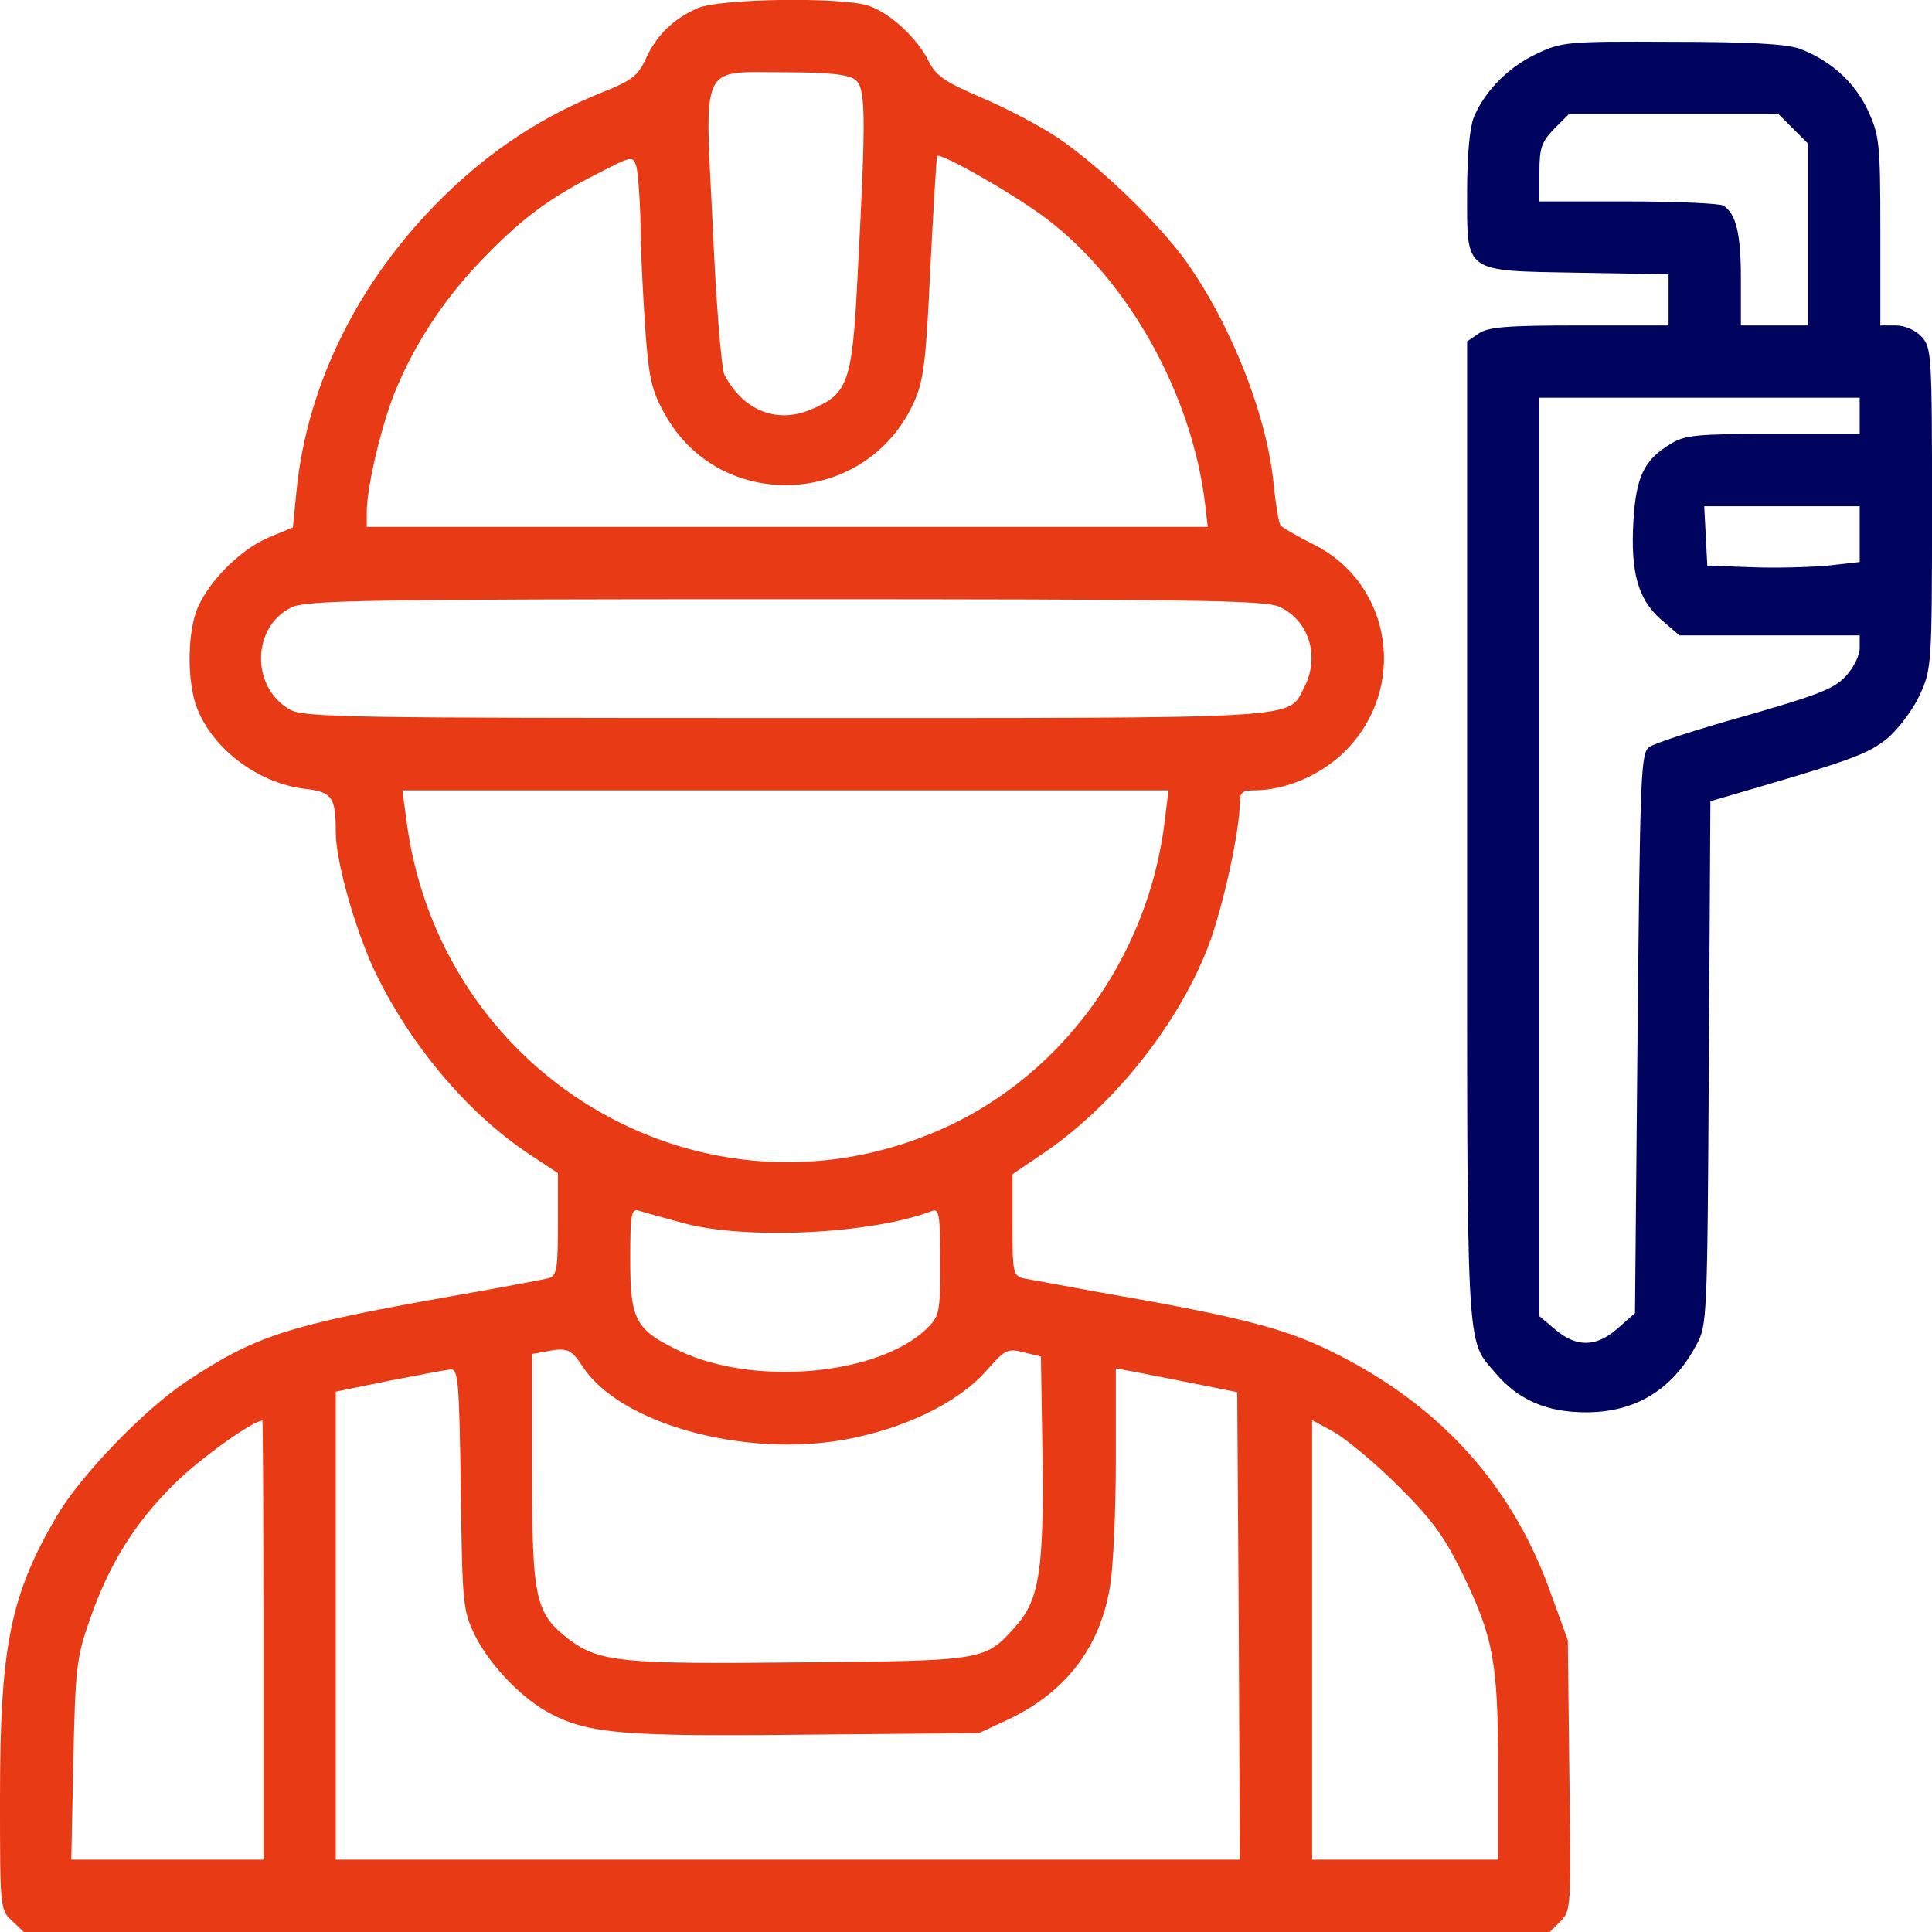
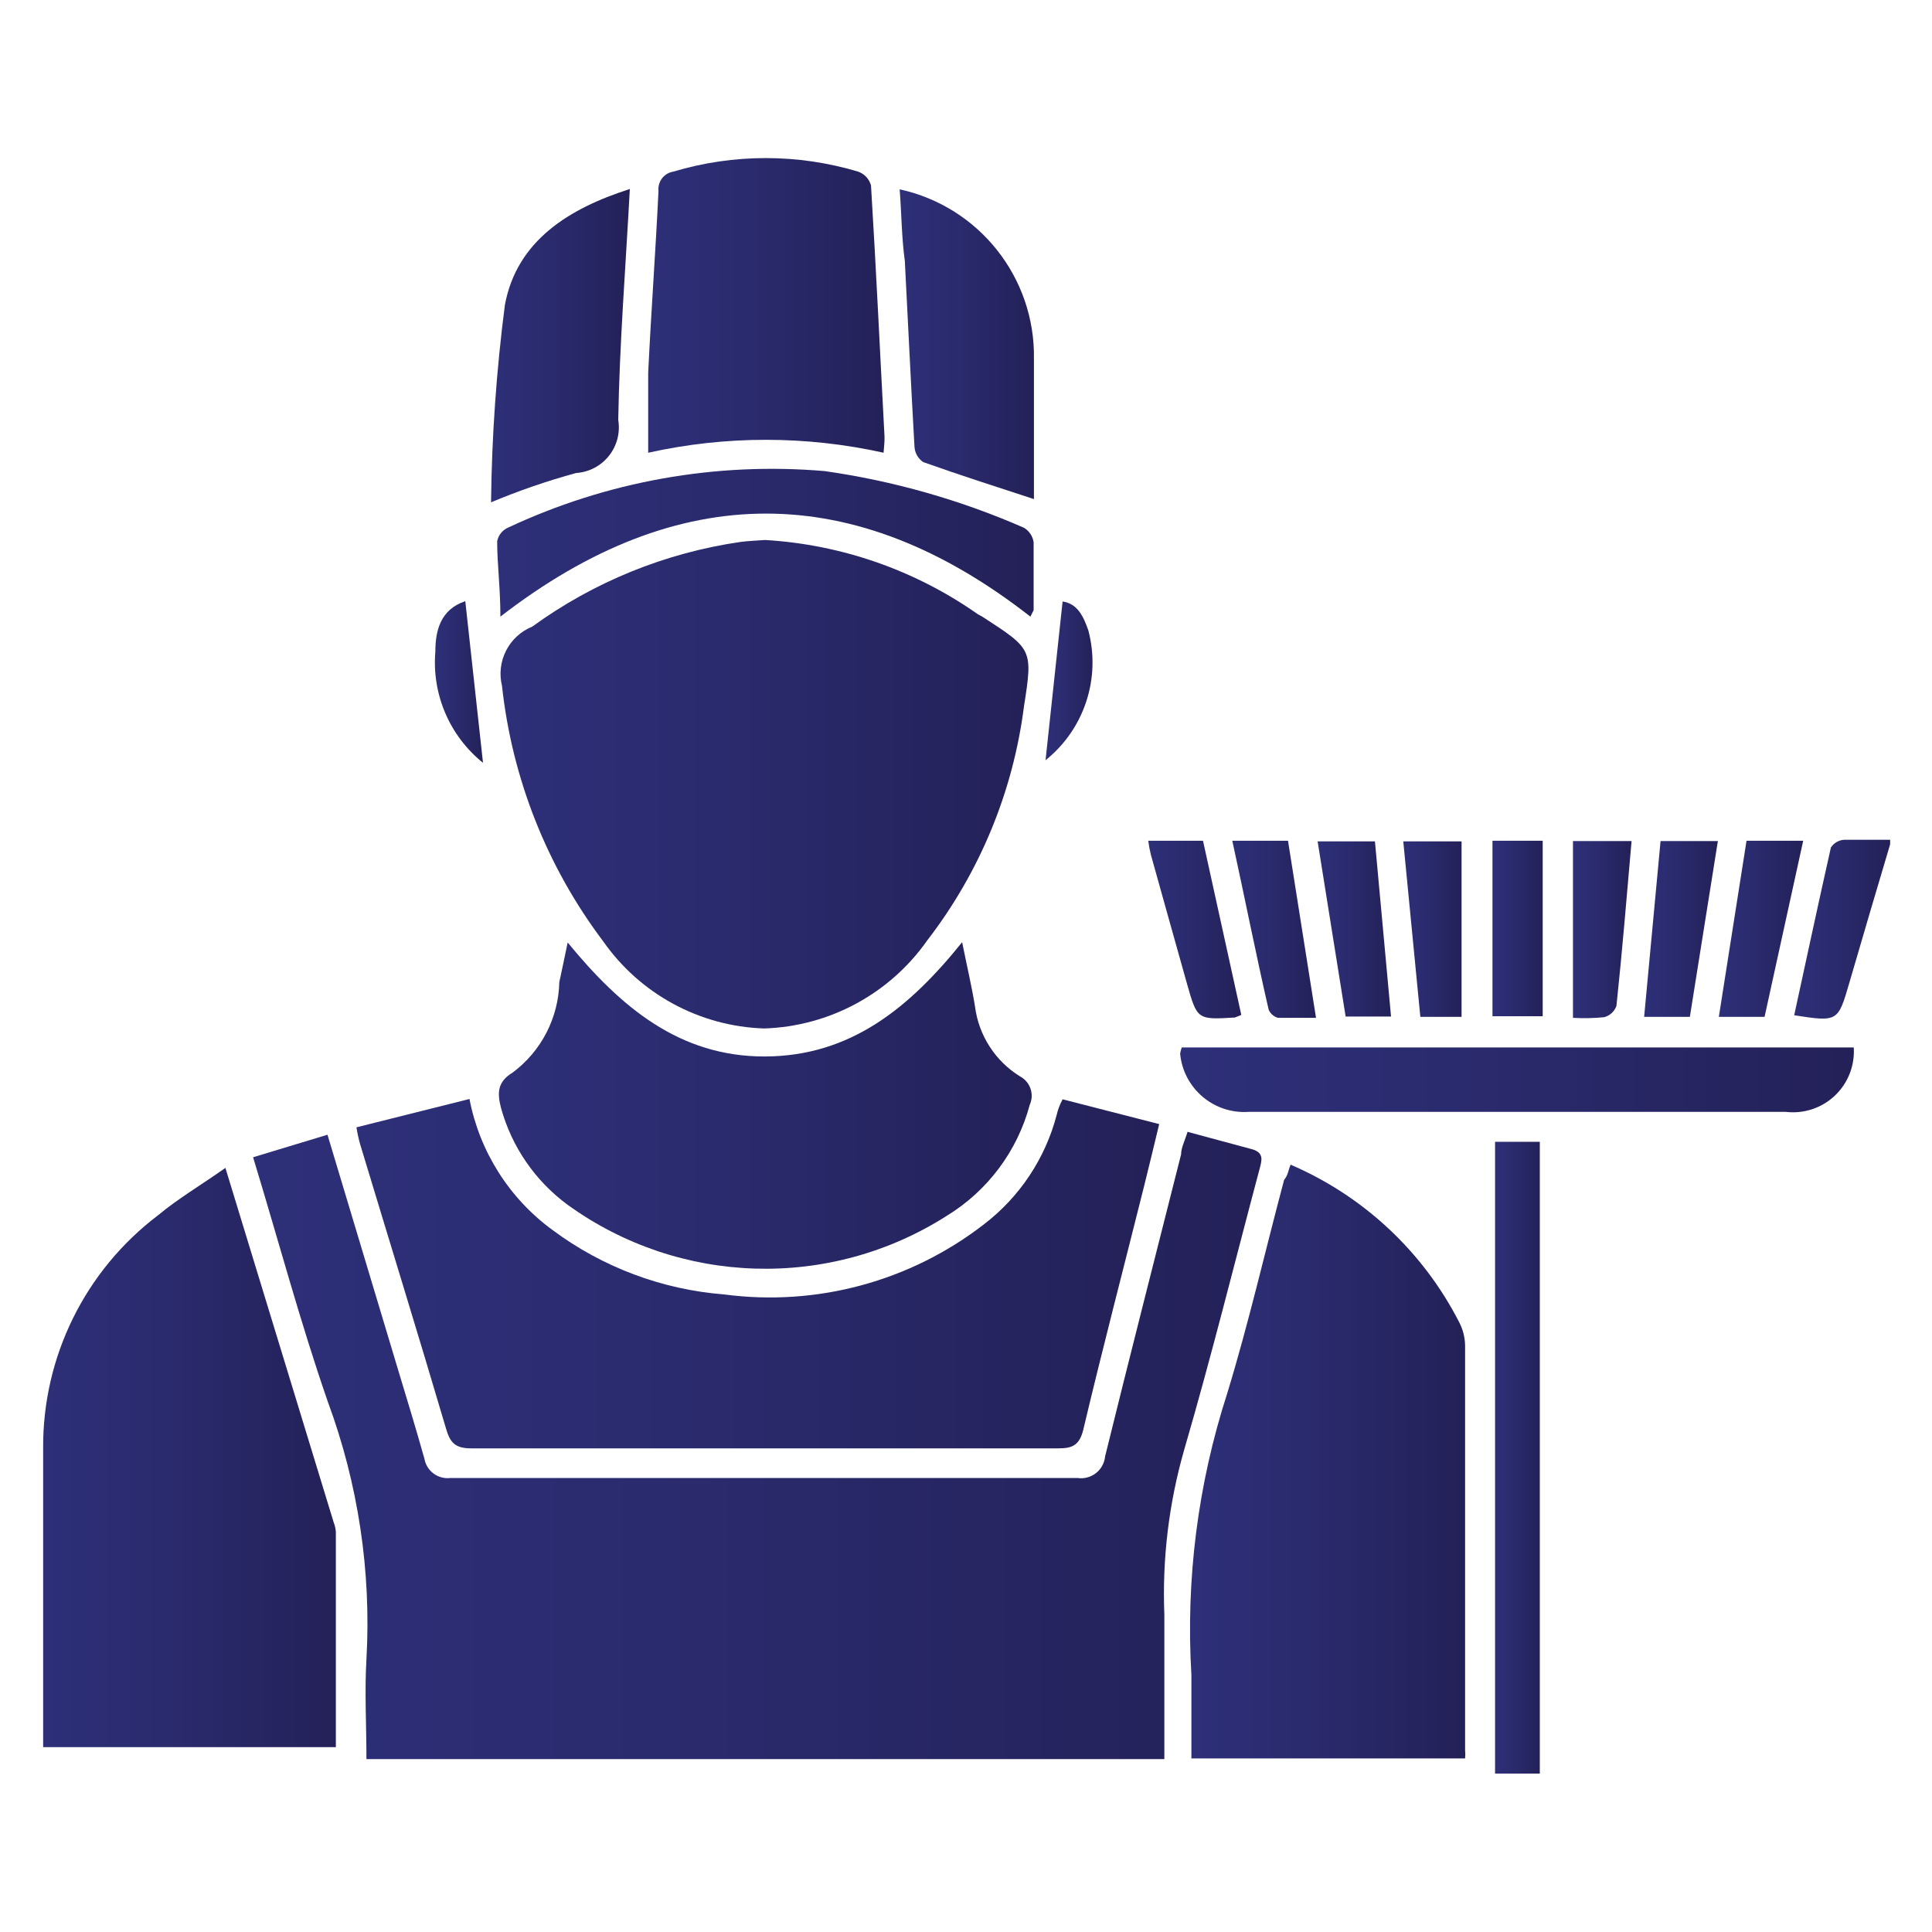
- <svg xmlns="http://www.w3.org/2000/svg" width="60" height="60" viewBox="0 0 60 60" fill="none">
-   <path d="M21.658 0.256C20.904 0.593 20.391 1.09 20.054 1.828C19.813 2.358 19.62 2.502 18.658 2.887C16.829 3.625 15.257 4.652 13.781 6.096C11.166 8.663 9.546 11.887 9.209 15.24L9.096 16.379L8.326 16.7C7.396 17.101 6.385 18.16 6.08 19.026C5.824 19.828 5.824 21.08 6.08 21.882C6.529 23.198 7.973 24.32 9.465 24.497C10.316 24.593 10.428 24.754 10.428 25.845C10.428 26.743 11.021 28.829 11.615 30.112C12.722 32.438 14.503 34.556 16.428 35.839L17.326 36.433V38.021C17.326 39.385 17.294 39.609 17.054 39.69C16.893 39.738 15.498 39.995 13.957 40.267C8.888 41.166 7.925 41.486 5.775 42.914C4.476 43.781 2.519 45.802 1.781 47.053C0.321 49.524 0 51.128 0 55.813C0 59.246 0 59.31 0.369 59.647L0.738 60H24.433H48.129L48.466 59.663C48.786 59.342 48.803 59.214 48.738 55.139L48.69 50.936L48.177 49.524C46.974 46.107 44.696 43.604 41.31 41.952C39.835 41.23 38.423 40.877 34.091 40.123C33.032 39.93 32.006 39.738 31.813 39.706C31.46 39.626 31.444 39.545 31.444 38.037V36.465L32.294 35.888C34.508 34.428 36.562 31.877 37.524 29.39C37.974 28.203 38.503 25.812 38.503 24.93C38.503 24.609 38.583 24.545 38.952 24.545C39.931 24.545 41.038 24.064 41.776 23.326C43.733 21.369 43.236 18.128 40.797 16.909C40.284 16.652 39.819 16.379 39.77 16.315C39.706 16.235 39.626 15.689 39.562 15.112C39.369 12.946 38.246 10.107 36.835 8.117C35.968 6.914 34.091 5.101 32.808 4.251C32.278 3.898 31.236 3.352 30.482 3.032C29.359 2.55 29.07 2.358 28.845 1.909C28.492 1.187 27.642 0.401 26.968 0.176C26.134 -0.097 22.348 -0.049 21.658 0.256ZM26.551 2.47C26.888 2.711 26.904 3.465 26.631 8.614C26.471 11.823 26.343 12.224 25.252 12.689C24.161 13.187 23.086 12.77 22.492 11.631C22.412 11.454 22.235 9.417 22.139 7.09C21.883 1.86 21.706 2.245 24.385 2.245C25.701 2.245 26.343 2.31 26.551 2.47ZM19.893 6.978C19.893 7.764 19.973 9.224 20.038 10.203C20.15 11.727 20.23 12.112 20.631 12.834C22.348 15.978 26.936 15.754 28.396 12.465C28.685 11.823 28.765 11.181 28.893 8.31C28.99 6.433 29.086 4.876 29.102 4.844C29.214 4.732 31.492 6.032 32.471 6.77C35.054 8.711 37.027 12.272 37.428 15.673L37.508 16.363H24.449H11.39V15.898C11.39 15.128 11.84 13.235 12.257 12.192C12.85 10.732 13.733 9.369 14.888 8.149C16.123 6.85 17.006 6.176 18.53 5.406C19.653 4.828 19.653 4.828 19.765 5.181C19.813 5.374 19.877 6.176 19.893 6.978ZM39.706 18.834C40.637 19.235 41.006 20.374 40.508 21.337C39.979 22.347 40.781 22.299 24.385 22.299C10.717 22.299 9.401 22.283 8.984 22.026C7.781 21.32 7.829 19.459 9.048 18.866C9.481 18.641 11.374 18.609 24.353 18.609C36.786 18.609 39.241 18.641 39.706 18.834ZM36.177 25.46C35.663 29.823 32.84 33.625 28.893 35.214C21.61 38.182 13.572 33.321 12.61 25.379L12.497 24.545H24.401H36.289L36.177 25.46ZM21.177 37.973C23.134 38.519 27.081 38.326 28.957 37.604C29.166 37.524 29.198 37.748 29.198 39.176C29.198 40.797 29.182 40.861 28.765 41.278C27.241 42.722 23.375 43.059 21.064 41.936C19.733 41.294 19.572 40.989 19.572 39.112C19.572 37.668 19.605 37.524 19.861 37.604C20.006 37.652 20.599 37.813 21.177 37.973ZM18.08 42.417C19.219 44.198 23.038 45.273 26.23 44.711C28.075 44.374 29.744 43.572 30.626 42.577C31.22 41.904 31.284 41.871 31.797 42L32.327 42.128L32.375 45.16C32.423 48.706 32.278 49.668 31.573 50.471C30.594 51.578 30.642 51.578 24.866 51.626C19.284 51.69 18.61 51.609 17.679 50.92C16.62 50.102 16.524 49.684 16.524 45.658V42.048L16.893 41.984C17.615 41.839 17.727 41.888 18.08 42.417ZM14.31 46.235C14.358 49.829 14.374 50.005 14.743 50.775C15.209 51.722 16.252 52.797 17.118 53.23C18.305 53.84 19.38 53.936 25.027 53.872L30.401 53.824L31.3 53.406C33.097 52.556 34.171 51.16 34.476 49.251C34.572 48.674 34.653 46.925 34.653 45.353V42.497L35.262 42.609C35.583 42.674 36.434 42.834 37.139 42.978L38.423 43.235L38.471 50.486L38.503 57.754H24.465H10.428V50.486V43.219L12.08 42.882C12.979 42.706 13.845 42.545 13.989 42.529C14.23 42.513 14.262 42.85 14.31 46.235ZM8.182 50.936V57.754H5.198H2.214L2.278 54.658C2.342 51.802 2.374 51.481 2.791 50.294C3.385 48.577 4.187 47.294 5.406 46.091C6.177 45.321 7.829 44.133 8.15 44.117C8.166 44.117 8.182 47.182 8.182 50.936ZM43.396 46.123C44.439 47.15 44.84 47.695 45.369 48.77C46.38 50.823 46.525 51.609 46.525 54.898V57.754H43.637H40.749V50.936V44.102L41.423 44.47C41.792 44.679 42.69 45.417 43.396 46.123Z" fill="#E83A15" />
-   <path d="M47.728 1.668C46.861 2.069 46.123 2.807 45.77 3.641C45.642 3.978 45.562 4.812 45.562 5.983C45.562 8.502 45.434 8.406 49.027 8.47L51.819 8.518V9.32V10.107H49.043C46.797 10.107 46.204 10.155 45.915 10.363L45.562 10.604V25.845C45.562 42.337 45.514 41.551 46.444 42.642C47.15 43.476 48.032 43.861 49.252 43.861C50.776 43.861 51.931 43.171 52.669 41.791C53.022 41.166 53.022 41.005 53.07 33.016L53.118 24.882L54.273 24.545C57.562 23.583 58.027 23.406 58.621 22.925C58.958 22.636 59.407 22.043 59.615 21.593C59.984 20.791 60.001 20.695 60.001 15.786C60.001 11.005 59.984 10.796 59.68 10.46C59.487 10.251 59.15 10.107 58.878 10.107H58.396V7.171C58.396 4.427 58.364 4.203 58.011 3.433C57.594 2.534 56.824 1.86 55.877 1.508C55.444 1.363 54.289 1.299 51.899 1.299C48.69 1.283 48.498 1.299 47.728 1.668ZM55.685 3.994L56.15 4.459V7.283V10.107H55.108H54.065V8.647C54.065 7.267 53.92 6.641 53.519 6.385C53.423 6.32 52.091 6.256 50.583 6.256H47.808V5.358C47.808 4.588 47.872 4.411 48.273 3.994L48.738 3.529H51.979H55.22L55.685 3.994ZM57.755 12.914V13.476H55.075C52.685 13.476 52.316 13.508 51.867 13.796C51.065 14.278 50.808 14.807 50.728 16.171C50.632 17.775 50.872 18.609 51.578 19.235L52.156 19.732H54.947H57.755V20.133C57.755 20.358 57.562 20.743 57.321 21C56.952 21.401 56.423 21.593 54.193 22.235C52.701 22.652 51.37 23.085 51.225 23.198C50.952 23.374 50.936 24.048 50.856 32.085L50.776 40.781L50.246 41.246C49.589 41.839 48.963 41.855 48.305 41.294L47.808 40.877V26.615V12.352H52.781H57.755V12.914ZM57.755 16.588V17.454L56.76 17.567C56.198 17.615 55.14 17.647 54.386 17.615L53.022 17.567L52.974 16.636L52.926 15.722H55.348H57.755V16.588Z" fill="#00045F" />
+ <svg xmlns="http://www.w3.org/2000/svg" xmlns:xlink="http://www.w3.org/1999/xlink" id="Layer_1" data-name="Layer 1" viewBox="0 0 60 60">
+   <defs>
+     <style>.cls-1{fill:url(#Degradado_sin_nombre_50);}.cls-2{fill:url(#Degradado_sin_nombre_50-2);}.cls-3{fill:url(#Degradado_sin_nombre_50-3);}.cls-4{fill:url(#Degradado_sin_nombre_50-4);}.cls-5{fill:url(#Degradado_sin_nombre_50-5);}.cls-6{fill:url(#Degradado_sin_nombre_50-6);}.cls-7{fill:url(#Degradado_sin_nombre_50-7);}.cls-8{fill:url(#Degradado_sin_nombre_50-8);}.cls-9{fill:url(#Degradado_sin_nombre_50-9);}.cls-10{fill:url(#Degradado_sin_nombre_50-10);}.cls-11{fill:url(#Degradado_sin_nombre_50-11);}.cls-12{fill:url(#Degradado_sin_nombre_50-12);}.cls-13{fill:url(#Degradado_sin_nombre_50-13);}.cls-14{fill:url(#Degradado_sin_nombre_50-14);}.cls-15{fill:url(#Degradado_sin_nombre_50-15);}.cls-16{fill:url(#Degradado_sin_nombre_50-16);}.cls-17{fill:url(#Degradado_sin_nombre_50-17);}.cls-18{fill:url(#Degradado_sin_nombre_50-18);}.cls-19{fill:url(#Degradado_sin_nombre_50-19);}.cls-20{fill:url(#Degradado_sin_nombre_50-20);}.cls-21{fill:url(#Degradado_sin_nombre_50-21);}.cls-22{fill:url(#Degradado_sin_nombre_50-22);}.cls-23{fill:url(#Degradado_sin_nombre_50-23);}</style>
+     <linearGradient id="Degradado_sin_nombre_50" x1="55.72" y1="28.86" x2="58.7" y2="28.86" gradientUnits="userSpaceOnUse">
+       <stop offset="0" stop-color="#2d2f78" />
+       <stop offset="0.44" stop-color="#2a2a6d" />
+       <stop offset="1" stop-color="#242158" />
+     </linearGradient>
+     <linearGradient id="Degradado_sin_nombre_50-2" x1="7.86" y1="44.89" x2="39.16" y2="44.89" xlink:href="#Degradado_sin_nombre_50" />
+     <linearGradient id="Degradado_sin_nombre_50-3" x1="15.55" y1="24.36" x2="31.94" y2="24.36" xlink:href="#Degradado_sin_nombre_50" />
+     <linearGradient id="Degradado_sin_nombre_50-4" x1="11.06" y1="39.56" x2="35.99" y2="39.56" xlink:href="#Degradado_sin_nombre_50" />
+     <linearGradient id="Degradado_sin_nombre_50-5" x1="1.3" y1="45.27" x2="10.48" y2="45.27" xlink:href="#Degradado_sin_nombre_50" />
+     <linearGradient id="Degradado_sin_nombre_50-6" x1="36.98" y1="45.39" x2="45.51" y2="45.39" xlink:href="#Degradado_sin_nombre_50" />
+     <linearGradient id="Degradado_sin_nombre_50-7" x1="15.49" y1="34.34" x2="32.03" y2="34.34" xlink:href="#Degradado_sin_nombre_50" />
+     <linearGradient id="Degradado_sin_nombre_50-8" x1="20.11" y1="9.49" x2="27.47" y2="9.49" xlink:href="#Degradado_sin_nombre_50" />
+     <linearGradient id="Degradado_sin_nombre_50-9" x1="36.65" y1="33.54" x2="57.58" y2="33.54" xlink:href="#Degradado_sin_nombre_50" />
+     <linearGradient id="Degradado_sin_nombre_50-10" x1="15.25" y1="10.74" x2="19.56" y2="10.74" xlink:href="#Degradado_sin_nombre_50" />
+     <linearGradient id="Degradado_sin_nombre_50-11" x1="15.41" y1="16.85" x2="32.09" y2="16.85" xlink:href="#Degradado_sin_nombre_50" />
+     <linearGradient id="Degradado_sin_nombre_50-12" x1="27.94" y1="10.69" x2="32.11" y2="10.69" xlink:href="#Degradado_sin_nombre_50" />
+     <linearGradient id="Degradado_sin_nombre_50-13" x1="46.43" y1="45.27" x2="47.82" y2="45.27" xlink:href="#Degradado_sin_nombre_50" />
+     <linearGradient id="Degradado_sin_nombre_50-14" x1="48.85" y1="28.87" x2="50.67" y2="28.87" xlink:href="#Degradado_sin_nombre_50" />
+     <linearGradient id="Degradado_sin_nombre_50-15" x1="46.35" y1="28.84" x2="47.91" y2="28.84" xlink:href="#Degradado_sin_nombre_50" />
+     <linearGradient id="Degradado_sin_nombre_50-16" x1="43.58" y1="28.86" x2="45.39" y2="28.86" xlink:href="#Degradado_sin_nombre_50" />
+     <linearGradient id="Degradado_sin_nombre_50-17" x1="40.92" y1="28.85" x2="43.2" y2="28.85" xlink:href="#Degradado_sin_nombre_50" />
+     <linearGradient id="Degradado_sin_nombre_50-18" x1="51.06" y1="28.85" x2="53.35" y2="28.85" xlink:href="#Degradado_sin_nombre_50" />
+     <linearGradient id="Degradado_sin_nombre_50-19" x1="38.27" y1="28.86" x2="40.89" y2="28.86" xlink:href="#Degradado_sin_nombre_50" />
+     <linearGradient id="Degradado_sin_nombre_50-20" x1="53.38" y1="28.84" x2="56" y2="28.84" xlink:href="#Degradado_sin_nombre_50" />
+     <linearGradient id="Degradado_sin_nombre_50-21" x1="35.66" y1="28.87" x2="38.55" y2="28.87" xlink:href="#Degradado_sin_nombre_50" />
+     <linearGradient id="Degradado_sin_nombre_50-22" x1="13.55" y1="21.18" x2="15.04" y2="21.18" xlink:href="#Degradado_sin_nombre_50" />
+     <linearGradient id="Degradado_sin_nombre_50-23" x1="32.47" y1="21.15" x2="33.98" y2="21.15" xlink:href="#Degradado_sin_nombre_50" />
+   </defs>
+   <path class="cls-1" d="M58.7,26.22c-.43,1.44-.85,2.87-1.27,4.31-.35,1.2-.35,1.21-1.71,1,.38-1.74.75-3.48,1.14-5.21a.53.53,0,0,1,.41-.24c.48,0,.95,0,1.43,0Z" />
+   <path class="cls-2" d="M7.86,35.94l2.31-.7,2.22,7.39c.27.89.54,1.78.79,2.67a.73.73,0,0,0,.81.6q9.74,0,19.47,0a.75.75,0,0,0,.86-.67c.77-3.13,1.57-6.25,2.36-9.38,0-.21.12-.43.2-.7l2,.54c.4.11.3.37.23.64-.77,2.89-1.49,5.8-2.33,8.68a16.25,16.25,0,0,0-.62,5.14c0,1.48,0,3,0,4.48H11.38c0-1.08-.06-2.1,0-3.1a19.83,19.83,0,0,0-1.2-8C9.32,41.05,8.65,38.53,7.86,35.94Z" />
+   <path class="cls-3" d="M23.76,16.77a12.8,12.8,0,0,1,6.6,2.3l.16.09c1.54,1,1.56,1,1.28,2.78a15,15,0,0,1-3,7.26,6.44,6.44,0,0,1-5.07,2.74,6.35,6.35,0,0,1-5-2.71,16.06,16.06,0,0,1-3.14-7.93,1.58,1.58,0,0,1,.94-1.84A14.55,14.55,0,0,1,23,16.83C23.22,16.8,23.49,16.79,23.76,16.77Z" />
+   <path class="cls-4" d="M33,34.14l3,.77c-.16.66-.31,1.29-.47,1.93-.63,2.52-1.28,5-1.89,7.57-.12.47-.33.57-.77.57q-9.12,0-18.23,0c-.49,0-.66-.16-.79-.62-.87-2.95-1.78-5.89-2.67-8.84a4.45,4.45,0,0,1-.11-.51l3.51-.88a6.58,6.58,0,0,0,2.58,4.07,10.27,10.27,0,0,0,5.33,2,10.85,10.85,0,0,0,8.07-2.18,6.28,6.28,0,0,0,2.26-3.41C32.85,34.48,32.9,34.33,33,34.14Z" />
+   <path class="cls-5" d="M7,36.27l3.36,11a1.09,1.09,0,0,1,.07.3q0,3.36,0,6.69H1.34c0-.29,0-.49,0-.69,0-2.86,0-5.72,0-8.58a9,9,0,0,1,3.57-7.25C5.52,37.23,6.25,36.8,7,36.27Z" />
+   <path class="cls-6" d="M40.08,36.17a10.56,10.56,0,0,1,5.24,4.9,1.62,1.62,0,0,1,.18.71q0,6.28,0,12.57a1.38,1.38,0,0,1,0,.26H37c0-.9,0-1.75,0-2.59a23.78,23.78,0,0,1,1.11-8.74c.67-2.19,1.18-4.43,1.77-6.64C40,36.5,40,36.37,40.08,36.17Z" />
+   <path class="cls-7" d="M17.63,29.27c1.64,2,3.47,3.55,6.13,3.54s4.49-1.52,6.12-3.55c.15.75.3,1.38.4,2a3,3,0,0,0,1.4,2.17.68.68,0,0,1,.3.88,5.8,5.8,0,0,1-2.58,3.45,10.48,10.48,0,0,1-11.78-.35,5.57,5.57,0,0,1-2.06-3c-.12-.46-.12-.81.36-1.1a3.6,3.6,0,0,0,1.45-2.81C17.44,30.16,17.53,29.77,17.63,29.27Z" />
+   <path class="cls-8" d="M27.44,14.06a16.85,16.85,0,0,0-7.31,0c0-.88,0-1.68,0-2.48.09-1.88.23-3.77.32-5.65a.55.55,0,0,1,.46-.6,10,10,0,0,1,5.74,0,.63.63,0,0,1,.4.43c.16,2.6.28,5.21.42,7.81C27.47,13.72,27.46,13.85,27.44,14.06Z" />
+   <path class="cls-9" d="M36.7,32.53H57.57a1.89,1.89,0,0,1-2.11,2H44.57c-1.93,0-3.86,0-5.79,0a2,2,0,0,1-2.13-1.81A1.23,1.23,0,0,1,36.7,32.53Z" />
+   <path class="cls-10" d="M15.25,15.6a52.18,52.18,0,0,1,.43-6.13c.37-2,2-3,3.88-3.6-.13,2.43-.32,4.8-.36,7.17a1.42,1.42,0,0,1-1.31,1.65A21.43,21.43,0,0,0,15.25,15.6Z" />
+   <path class="cls-11" d="M32,19.15q-8.19-6.4-16.46,0c0-.91-.1-1.62-.1-2.34a.58.58,0,0,1,.33-.42,19.28,19.28,0,0,1,9.84-1.76,23.81,23.81,0,0,1,6.19,1.76.63.63,0,0,1,.3.45c0,.7,0,1.4,0,2.11Z" />
+   <path class="cls-12" d="M27.94,5.88a5.3,5.3,0,0,1,4.17,5.27c0,1.26,0,2.52,0,3.79,0,.18,0,.36,0,.56-1.19-.39-2.32-.75-3.44-1.15a.62.62,0,0,1-.27-.48c-.11-1.92-.2-3.85-.3-5.77C28,7.38,28,6.66,27.94,5.88Z" />
+   <path class="cls-13" d="M46.43,35.46h1.39V55.08H46.43Z" />
+   <path class="cls-14" d="M48.85,31.61V26.12h1.82c-.15,1.72-.29,3.42-.47,5.12a.56.56,0,0,1-.38.35A6.31,6.31,0,0,1,48.85,31.61Z" />
+   <path class="cls-15" d="M46.35,31.56V26.11h1.56v5.45Z" />
+   <path class="cls-16" d="M45.39,31.58H44.11l-.53-5.45h1.81Z" />
+   <path class="cls-17" d="M42.7,26.13l.5,5.44H41.79l-.87-5.44Z" />
+   <path class="cls-18" d="M52.48,31.58H51.06l.51-5.46h1.78Z" />
+   <path class="cls-19" d="M38.27,26.11H40l.87,5.5c-.41,0-.8,0-1.18,0a.45.45,0,0,1-.29-.25C39,29.62,38.66,27.89,38.27,26.11Z" />
+   <path class="cls-20" d="M54.24,26.11H56l-1.2,5.47H53.38Z" />
+   <path class="cls-21" d="M35.66,26.11h1.7l1.19,5.41-.2.08c-1.17.07-1.17.07-1.49-1.06-.37-1.33-.75-2.66-1.12-4A3.91,3.91,0,0,1,35.66,26.11Z" />
+   <path class="cls-22" d="M15,23.69a4,4,0,0,1-1.48-3.45c0-.64.15-1.31.93-1.57Z" />
+   <path class="cls-23" d="M32.47,23.61,33,18.68c.47.07.65.47.8.9A3.89,3.89,0,0,1,32.47,23.61Z" />
</svg>
